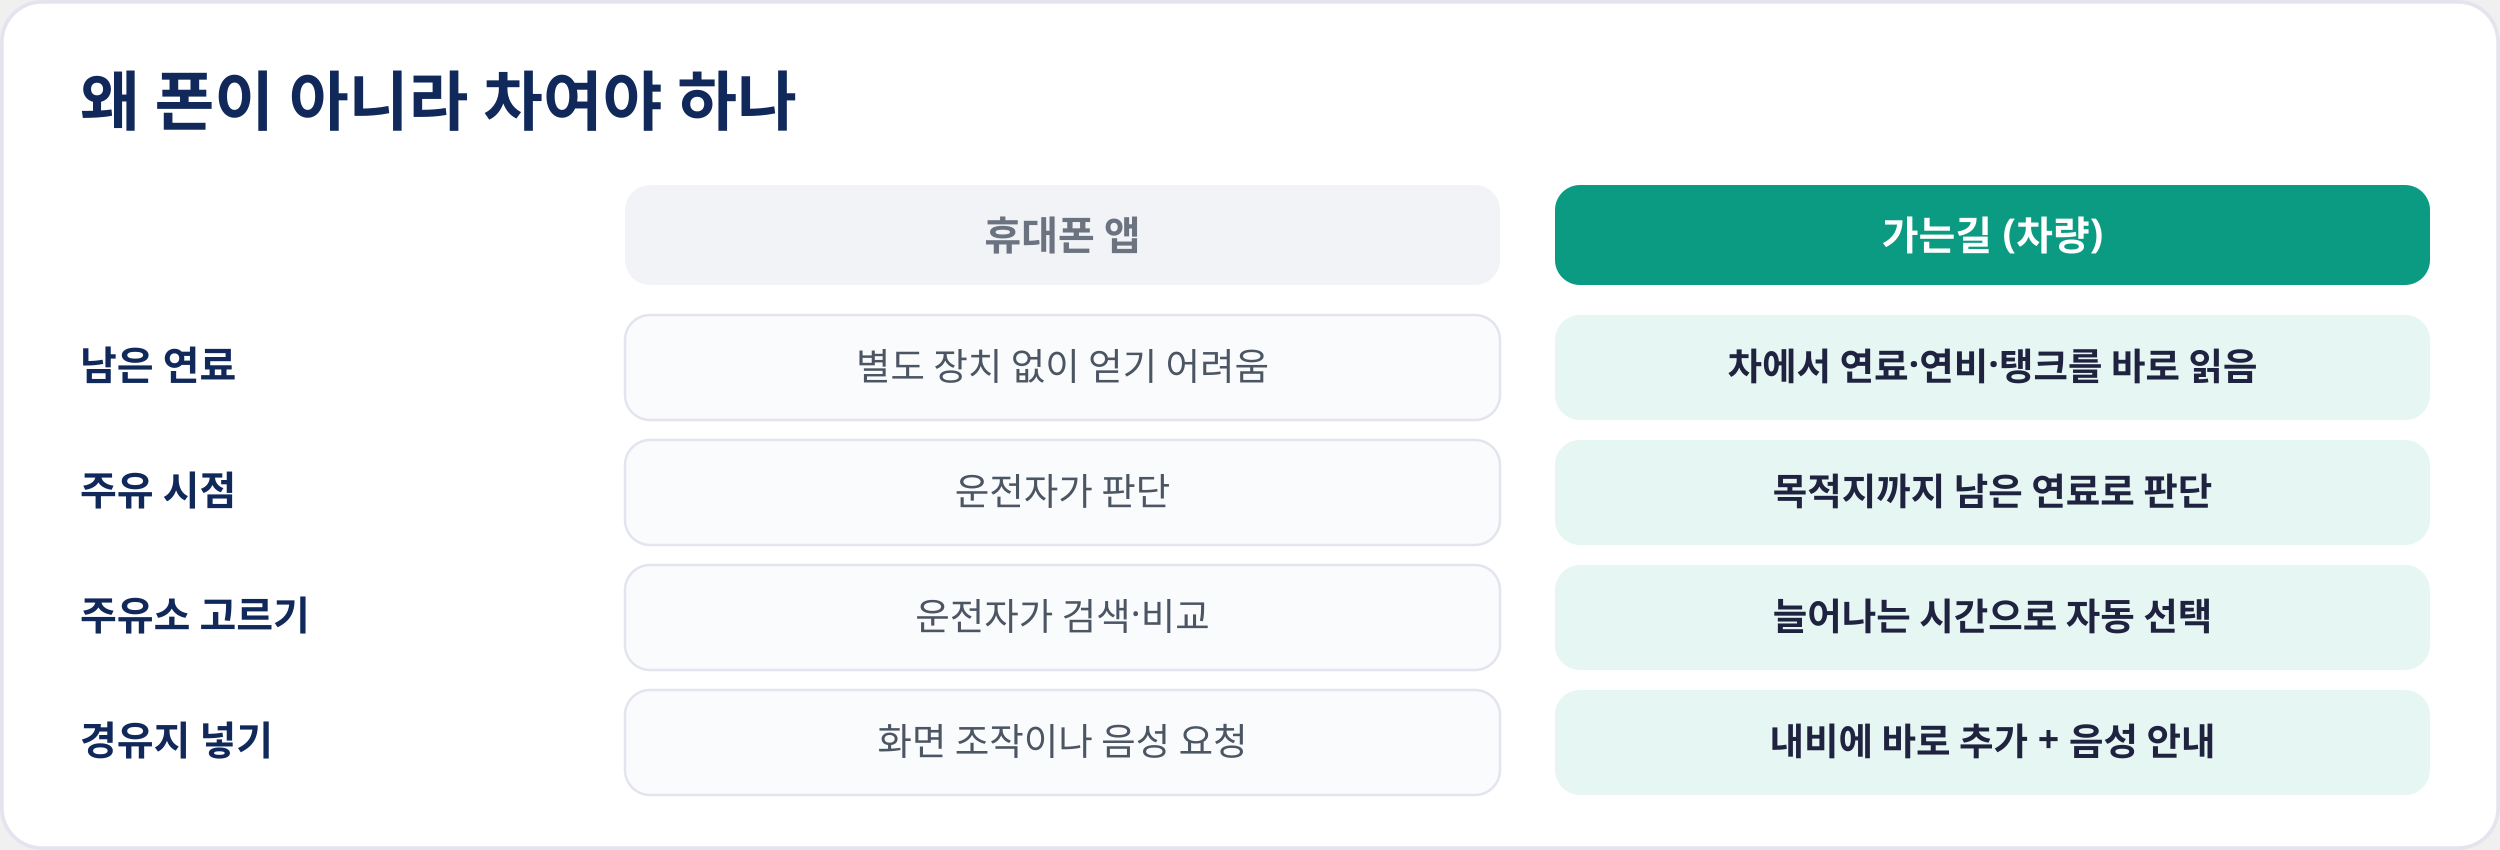
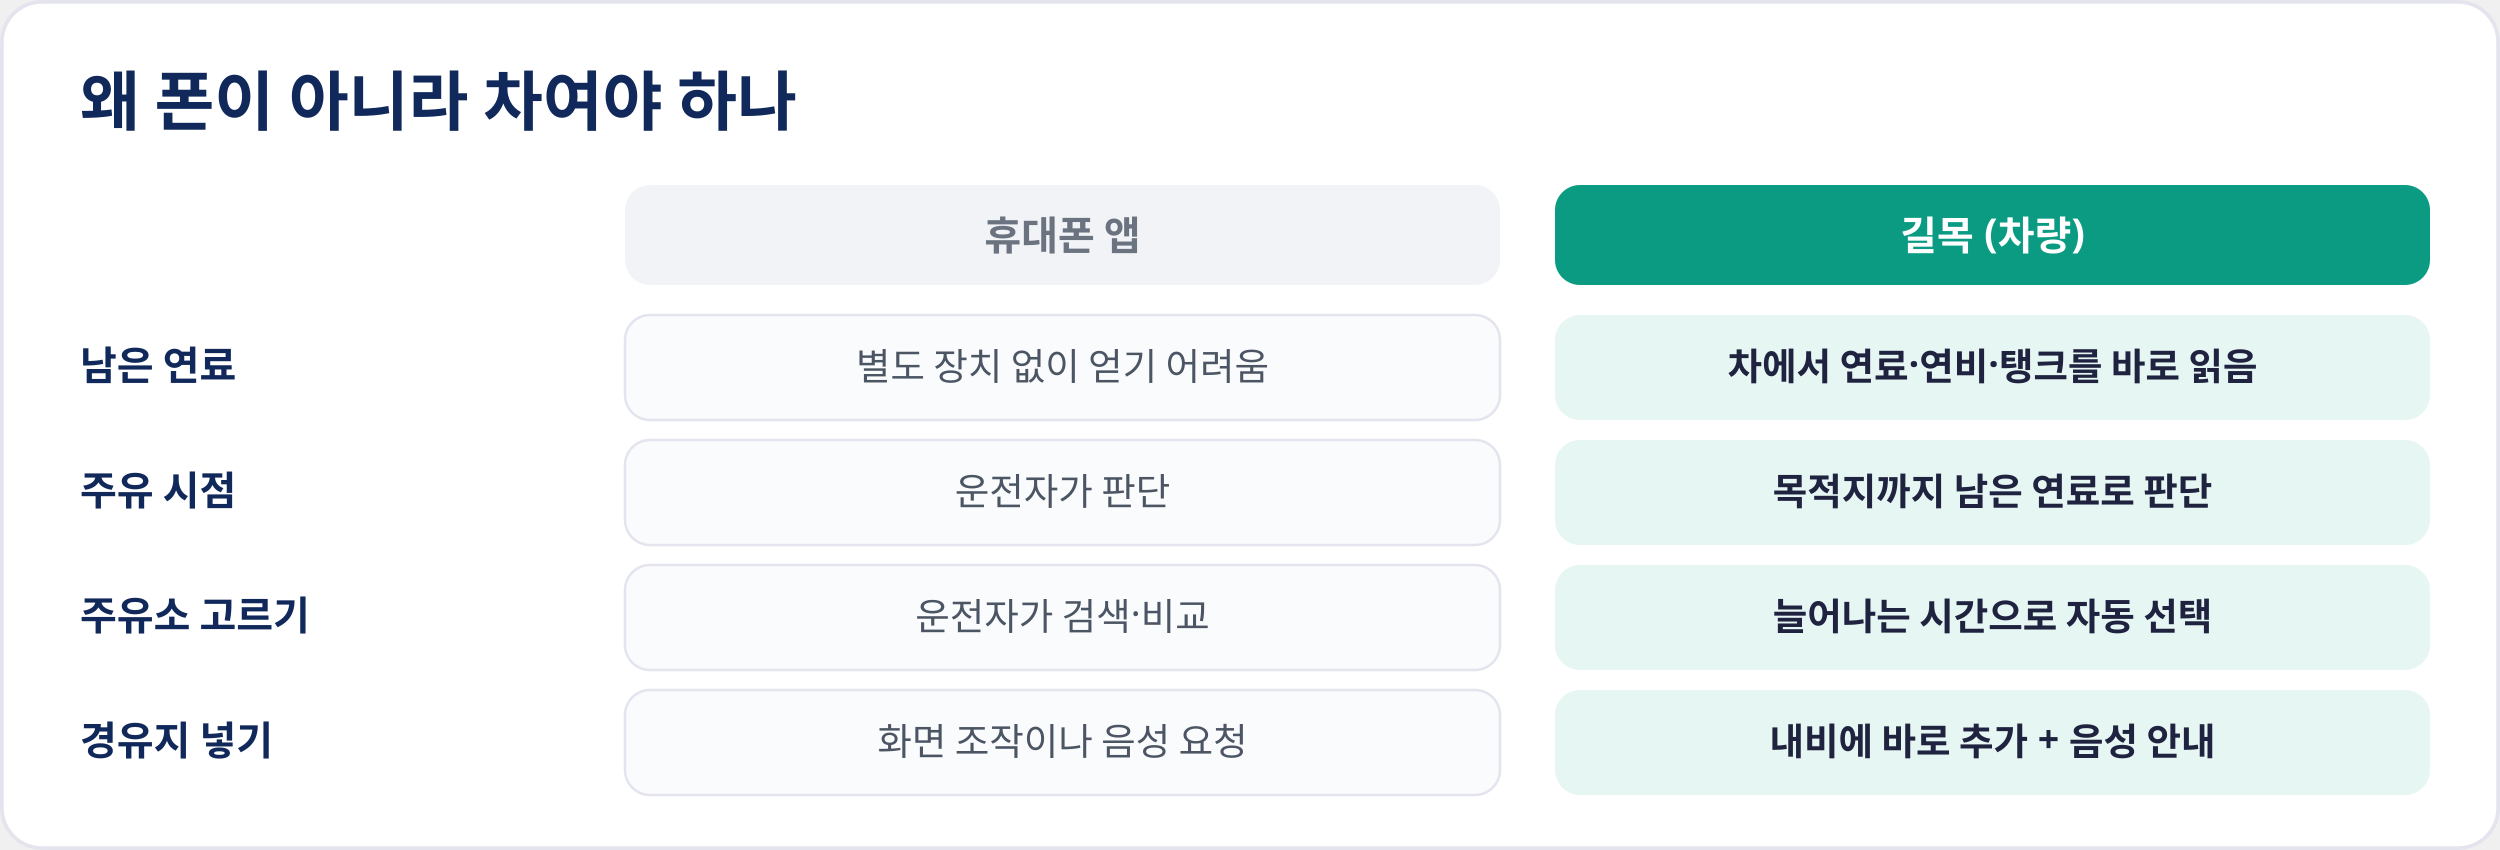
<svg xmlns="http://www.w3.org/2000/svg" viewBox="0 0 1000 340" width="1000" height="340" font-family="Apple SD Gothic Neo, Noto Sans KR, Malgun Gothic, sans-serif" font-size="15">
  <rect x="0.75" y="0.75" width="998.5" height="338.5" rx="16" fill="#FFFFFF" stroke="#E3E4EE" stroke-width="1.5" />
  <text x="32" y="50" font-size="26" fill="#10285A" font-weight="800" text-anchor="start">왜 폰이 아니라 차여야 하나</text>
  <rect x="250" y="74" width="350" height="40" rx="10" fill="#F1F3F7" />
  <text x="425" y="100" font-size="16" fill="#6B7280" font-weight="800" text-anchor="middle">휴대폰 앱</text>
  <rect x="622" y="74" width="350" height="40" rx="10" fill="#0B9B83" />
-   <text x="797" y="100" font-size="16" fill="#FFFFFF" font-weight="800" text-anchor="middle">가는길 (차량)</text>
+   <text x="797" y="100" font-size="16" fill="#FFFFFF" font-weight="800" text-anchor="middle">길목 (차량)</text>
  <text x="32" y="152" font-size="16" fill="#10285A" font-weight="700" text-anchor="start">남은 연료</text>
  <rect x="250" y="126" width="350" height="42" rx="10" fill="#FAFBFC" stroke="#E3E4EE" stroke-width="1" />
  <text x="425" y="152" font-size="15" fill="#4B5563" font-weight="400" text-anchor="middle">별도 장치 없이 얻기 어려움</text>
  <rect x="622" y="126" width="350" height="42" rx="10" fill="#E6F6F2" />
  <text x="797" y="152" font-size="15" fill="#1F2340" font-weight="600" text-anchor="middle">차에서 연료·연비·탱크를 바로 읽음</text>
  <text x="32" y="202" font-size="16" fill="#10285A" font-weight="700" text-anchor="start">주유 시점</text>
  <rect x="250" y="176" width="350" height="42" rx="10" fill="#FAFBFC" stroke="#E3E4EE" stroke-width="1" />
  <text x="425" y="202" font-size="15" fill="#4B5563" font-weight="400" text-anchor="middle">운전자가 판단</text>
  <rect x="622" y="176" width="350" height="42" rx="10" fill="#E6F6F2" />
  <text x="797" y="202" font-size="15" fill="#1F2340" font-weight="600" text-anchor="middle">목적지까지 남은 연료로 판단</text>
  <text x="32" y="252" font-size="16" fill="#10285A" font-weight="700" text-anchor="start">주유소 고르기</text>
  <rect x="250" y="226" width="350" height="42" rx="10" fill="#FAFBFC" stroke="#E3E4EE" stroke-width="1" />
  <text x="425" y="252" font-size="15" fill="#4B5563" font-weight="400" text-anchor="middle">운전자가 검색·비교</text>
  <rect x="622" y="226" width="350" height="42" rx="10" fill="#E6F6F2" />
  <text x="797" y="252" font-size="15" fill="#1F2340" font-weight="600" text-anchor="middle">늘어나는 시간으로 자동 선택</text>
  <text x="32" y="302" font-size="16" fill="#10285A" font-weight="700" text-anchor="start">경유지 넣기</text>
  <rect x="250" y="276" width="350" height="42" rx="10" fill="#FAFBFC" stroke="#E3E4EE" stroke-width="1" />
  <text x="425" y="302" font-size="15" fill="#4B5563" font-weight="400" text-anchor="middle">화면 조작이나 음성 요청</text>
  <rect x="622" y="276" width="350" height="42" rx="10" fill="#E6F6F2" />
  <text x="797" y="302" font-size="15" fill="#1F2340" font-weight="600" text-anchor="middle">내비에 바로 추가 + 음성 안내</text>
</svg>
